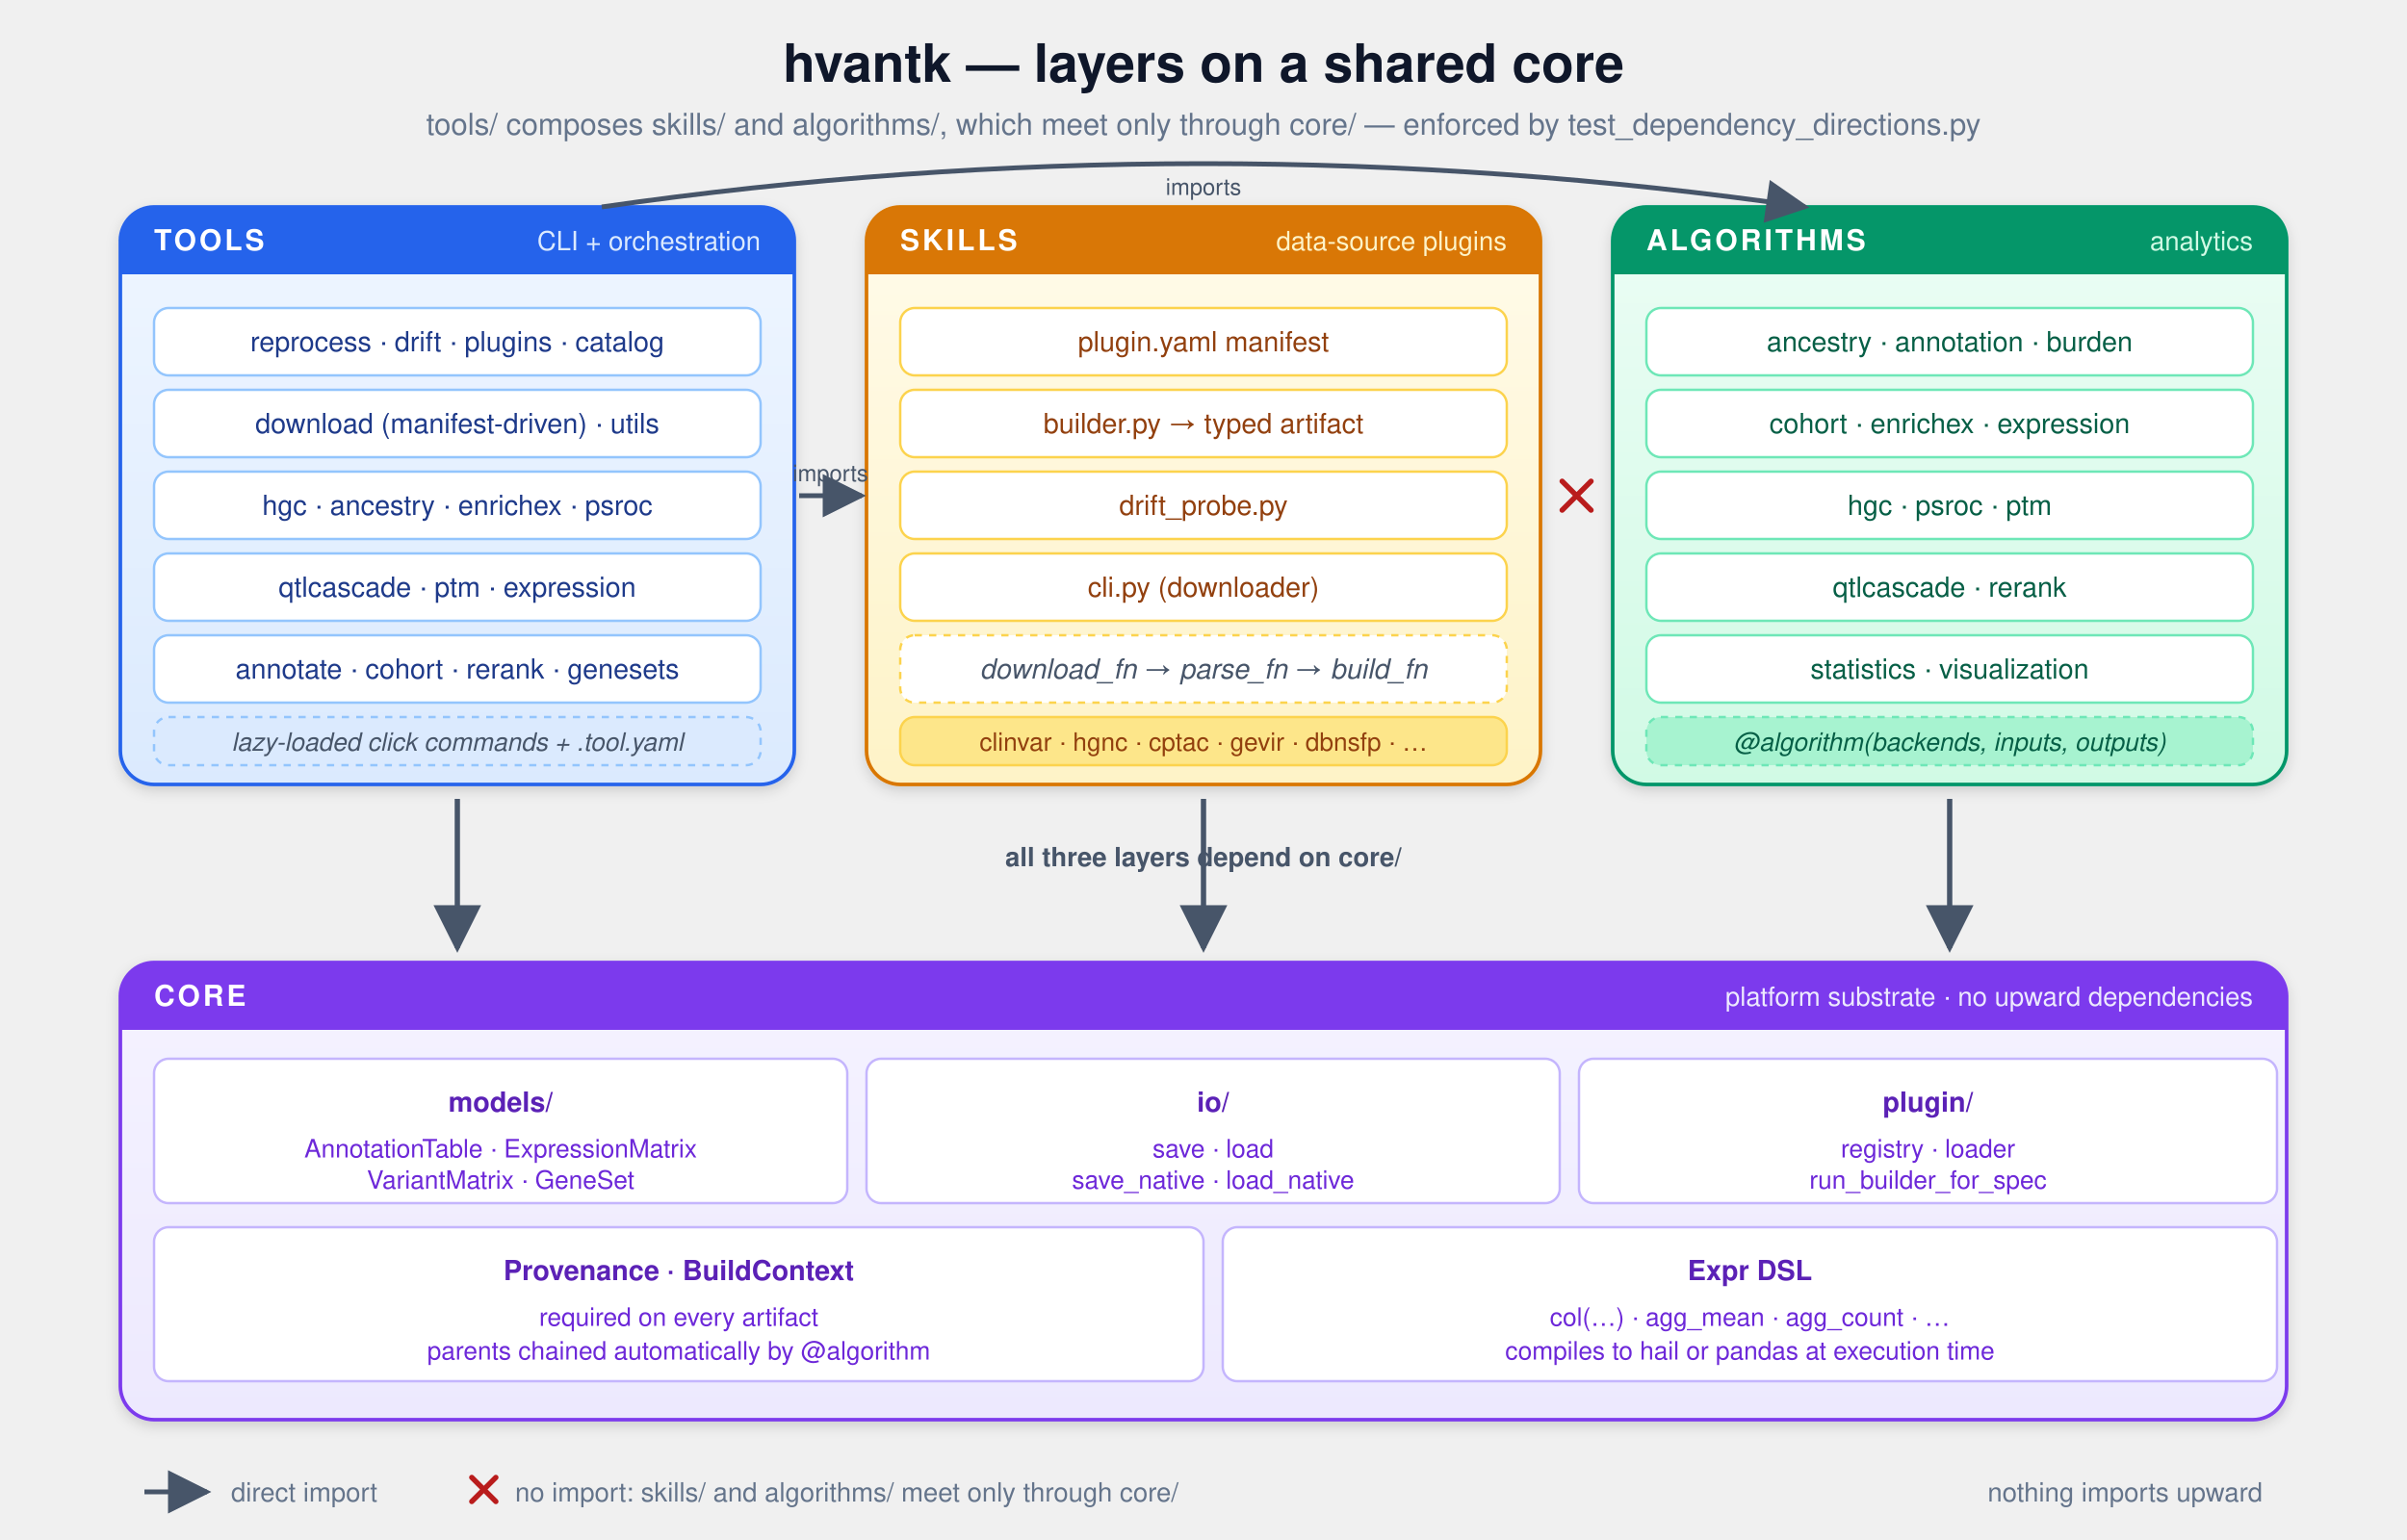
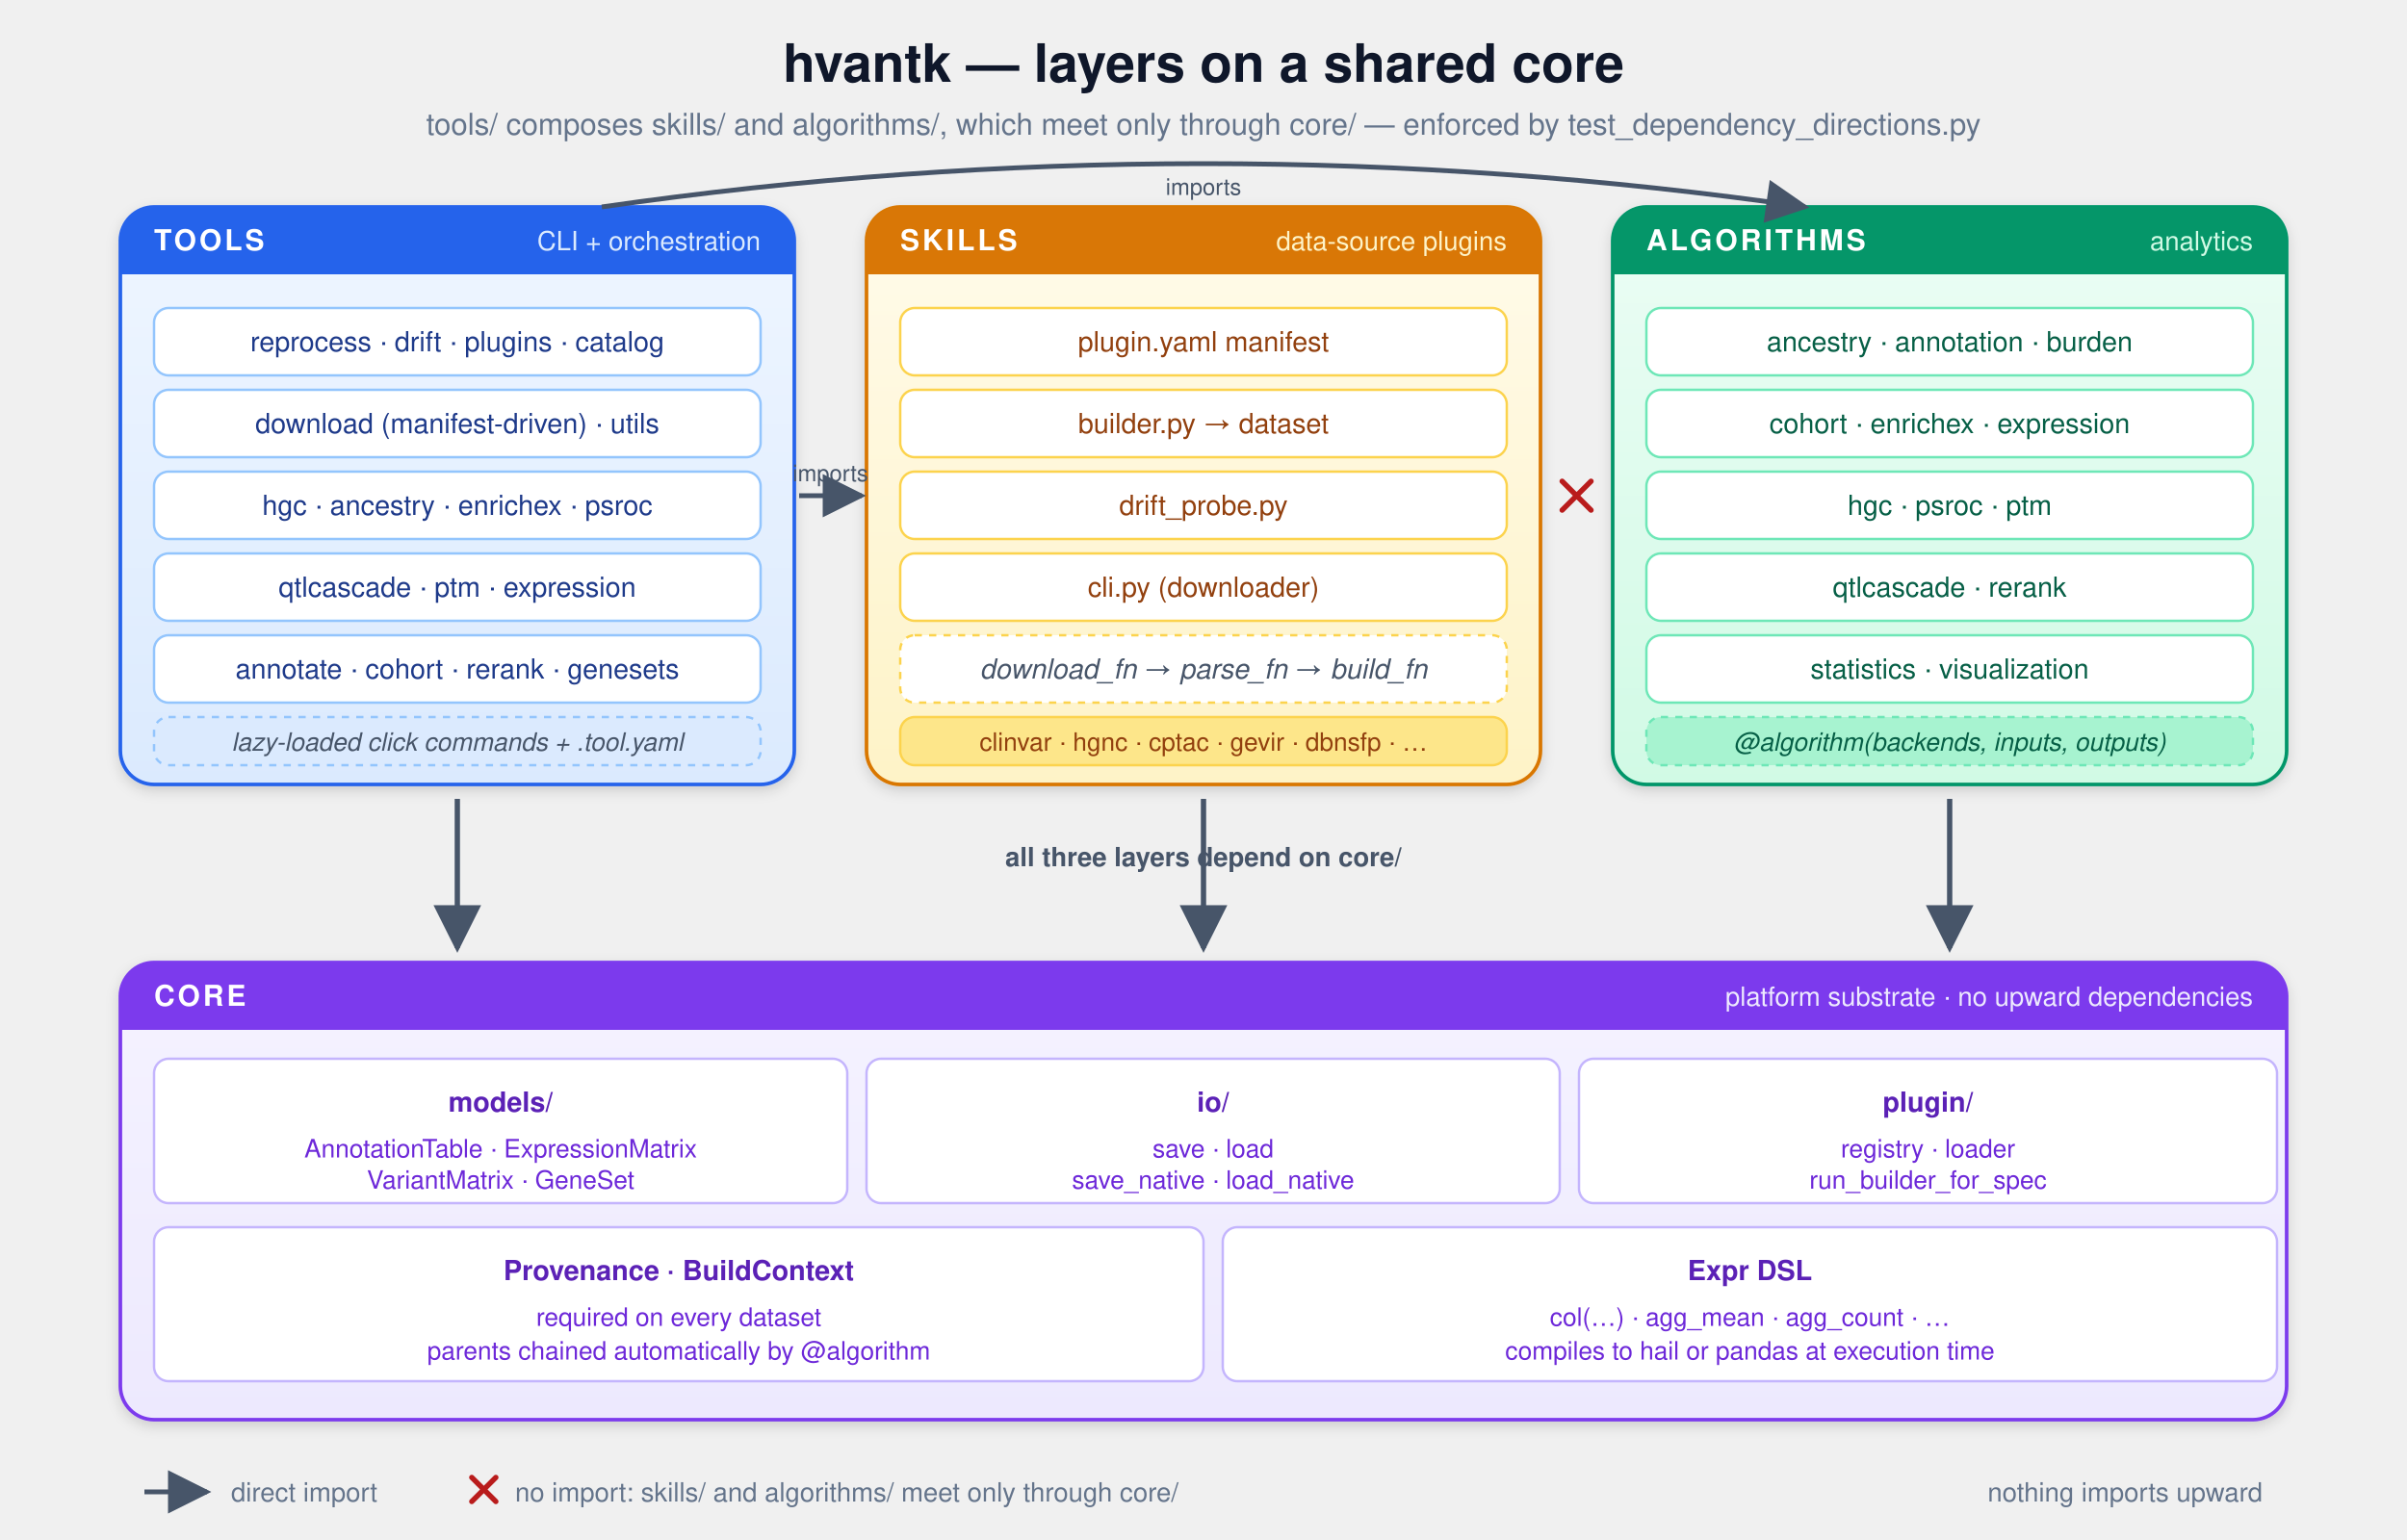
<svg xmlns="http://www.w3.org/2000/svg" viewBox="0 0 1000 640" font-family="-apple-system, BlinkMacSystemFont, 'Segoe UI', Helvetica, Arial, sans-serif" role="img" aria-labelledby="title desc">
  <defs>
    <linearGradient id="g-tools" x1="0" y1="0" x2="0" y2="1">
      <stop offset="0%" stop-color="#eff6ff" />
      <stop offset="100%" stop-color="#dbeafe" />
    </linearGradient>
    <linearGradient id="g-skills" x1="0" y1="0" x2="0" y2="1">
      <stop offset="0%" stop-color="#fffbeb" />
      <stop offset="100%" stop-color="#fef3c7" />
    </linearGradient>
    <linearGradient id="g-algo" x1="0" y1="0" x2="0" y2="1">
      <stop offset="0%" stop-color="#ecfdf5" />
      <stop offset="100%" stop-color="#d1fae5" />
    </linearGradient>
    <linearGradient id="g-core" x1="0" y1="0" x2="0" y2="1">
      <stop offset="0%" stop-color="#f5f3ff" />
      <stop offset="100%" stop-color="#ede9fe" />
    </linearGradient>
    <filter id="shadow" x="-5%" y="-5%" width="110%" height="120%">
      <feGaussianBlur in="SourceAlpha" stdDeviation="2.5" />
      <feOffset dx="0" dy="2" result="off" />
      <feComponentTransfer>
        <feFuncA type="linear" slope="0.14" />
      </feComponentTransfer>
      <feMerge>
        <feMergeNode />
        <feMergeNode in="SourceGraphic" />
      </feMerge>
    </filter>
    <marker id="arr" viewBox="0 0 10 10" refX="9" refY="5" markerWidth="9" markerHeight="9" orient="auto">
      <path d="M0,0 L10,5 L0,10 Z" fill="#475569" />
    </marker>
    <marker id="arr-light" viewBox="0 0 10 10" refX="9" refY="5" markerWidth="8" markerHeight="8" orient="auto">
      <path d="M0,0 L10,5 L0,10 Z" fill="#94a3b8" />
    </marker>
  </defs>
  <text x="500" y="34" text-anchor="middle" font-size="22" font-weight="600" fill="#0f172a">hvantk — layers on a shared core</text>
  <text x="500" y="56" text-anchor="middle" font-size="12.5" fill="#64748b">tools/ composes skills/ and algorithms/, which meet only through core/ — enforced by test_dependency_directions.py</text>
  <g filter="url(#shadow)">
    <rect x="50" y="86" width="280" height="240" rx="14" fill="url(#g-tools)" stroke="#2563eb" stroke-width="1.5" />
  </g>
  <rect x="50" y="86" width="280" height="28" rx="14" fill="#2563eb" />
  <rect x="50" y="100" width="280" height="14" fill="#2563eb" />
  <text x="64" y="104" font-size="12" font-weight="700" fill="#ffffff" letter-spacing="1.2">TOOLS</text>
  <text x="316" y="104" text-anchor="end" font-size="11" fill="#dbeafe">CLI + orchestration</text>
  <g font-size="11.5" fill="#1e3a8a">
    <rect x="64" y="128" width="252" height="28" rx="6" fill="#ffffff" stroke="#93c5fd" stroke-width="1" />
    <text x="190" y="146" text-anchor="middle">reprocess · drift · plugins · catalog</text>
    <rect x="64" y="162" width="252" height="28" rx="6" fill="#ffffff" stroke="#93c5fd" stroke-width="1" />
    <text x="190" y="180" text-anchor="middle">download (manifest-driven) · utils</text>
    <rect x="64" y="196" width="252" height="28" rx="6" fill="#ffffff" stroke="#93c5fd" stroke-width="1" />
    <text x="190" y="214" text-anchor="middle">hgc · ancestry · enrichex · psroc</text>
    <rect x="64" y="230" width="252" height="28" rx="6" fill="#ffffff" stroke="#93c5fd" stroke-width="1" />
    <text x="190" y="248" text-anchor="middle">qtlcascade · ptm · expression</text>
    <rect x="64" y="264" width="252" height="28" rx="6" fill="#ffffff" stroke="#93c5fd" stroke-width="1" />
    <text x="190" y="282" text-anchor="middle">annotate · cohort · rerank · genesets</text>
    <rect x="64" y="298" width="252" height="20" rx="6" fill="#dbeafe" stroke="#93c5fd" stroke-width="1" stroke-dasharray="3 3" />
    <text x="190" y="312" text-anchor="middle" font-size="10.5" font-style="italic" fill="#475569">lazy-loaded click commands + .tool.yaml</text>
  </g>
  <g filter="url(#shadow)">
    <rect x="360" y="86" width="280" height="240" rx="14" fill="url(#g-skills)" stroke="#d97706" stroke-width="1.5" />
  </g>
  <rect x="360" y="86" width="280" height="28" rx="14" fill="#d97706" />
  <rect x="360" y="100" width="280" height="14" fill="#d97706" />
  <text x="374" y="104" font-size="12" font-weight="700" fill="#ffffff" letter-spacing="1.2">SKILLS</text>
  <text x="626" y="104" text-anchor="end" font-size="11" fill="#fef3c7">data-source plugins</text>
  <g font-size="11.5" fill="#92400e">
    <rect x="374" y="128" width="252" height="28" rx="6" fill="#ffffff" stroke="#fcd34d" stroke-width="1" />
    <text x="500" y="146" text-anchor="middle">plugin.yaml manifest</text>
    <rect x="374" y="162" width="252" height="28" rx="6" fill="#ffffff" stroke="#fcd34d" stroke-width="1" />
-     <text x="500" y="180" text-anchor="middle">builder.py → typed artifact</text>
+     <text x="500" y="180" text-anchor="middle">builder.py → dataset</text>
    <rect x="374" y="196" width="252" height="28" rx="6" fill="#ffffff" stroke="#fcd34d" stroke-width="1" />
    <text x="500" y="214" text-anchor="middle">drift_probe.py</text>
    <rect x="374" y="230" width="252" height="28" rx="6" fill="#ffffff" stroke="#fcd34d" stroke-width="1" />
    <text x="500" y="248" text-anchor="middle">cli.py (downloader)</text>
    <rect x="374" y="264" width="252" height="28" rx="6" fill="#ffffff" stroke="#fcd34d" stroke-width="1" stroke-dasharray="3 3" />
    <text x="500" y="282" text-anchor="middle" font-style="italic" fill="#475569">download_fn → parse_fn → build_fn</text>
    <rect x="374" y="298" width="252" height="20" rx="6" fill="#fde68a" stroke="#fcd34d" stroke-width="1" />
    <text x="500" y="312" text-anchor="middle" font-size="10.5" fill="#92400e">clinvar · hgnc · cptac · gevir · dbnsfp · …</text>
  </g>
  <g filter="url(#shadow)">
    <rect x="670" y="86" width="280" height="240" rx="14" fill="url(#g-algo)" stroke="#059669" stroke-width="1.5" />
  </g>
  <rect x="670" y="86" width="280" height="28" rx="14" fill="#059669" />
  <rect x="670" y="100" width="280" height="14" fill="#059669" />
  <text x="684" y="104" font-size="12" font-weight="700" fill="#ffffff" letter-spacing="1.2">ALGORITHMS</text>
  <text x="936" y="104" text-anchor="end" font-size="11" fill="#d1fae5">analytics</text>
  <g font-size="11.5" fill="#065f46">
    <rect x="684" y="128" width="252" height="28" rx="6" fill="#ffffff" stroke="#6ee7b7" stroke-width="1" />
    <text x="810" y="146" text-anchor="middle">ancestry · annotation · burden</text>
    <rect x="684" y="162" width="252" height="28" rx="6" fill="#ffffff" stroke="#6ee7b7" stroke-width="1" />
    <text x="810" y="180" text-anchor="middle">cohort · enrichex · expression</text>
    <rect x="684" y="196" width="252" height="28" rx="6" fill="#ffffff" stroke="#6ee7b7" stroke-width="1" />
    <text x="810" y="214" text-anchor="middle">hgc · psroc · ptm</text>
    <rect x="684" y="230" width="252" height="28" rx="6" fill="#ffffff" stroke="#6ee7b7" stroke-width="1" />
    <text x="810" y="248" text-anchor="middle">qtlcascade · rerank</text>
    <rect x="684" y="264" width="252" height="28" rx="6" fill="#ffffff" stroke="#6ee7b7" stroke-width="1" />
    <text x="810" y="282" text-anchor="middle">statistics · visualization</text>
    <rect x="684" y="298" width="252" height="20" rx="6" fill="#a7f3d0" stroke="#6ee7b7" stroke-width="1" stroke-dasharray="3 3" />
    <text x="810" y="312" text-anchor="middle" font-size="10.5" font-style="italic" fill="#065f46">@algorithm(backends, inputs, outputs)</text>
  </g>
  <line x1="332" y1="206" x2="358" y2="206" stroke="#475569" stroke-width="2" marker-end="url(#arr)" />
  <text x="345" y="200" text-anchor="middle" font-size="9.5" fill="#475569">imports</text>
  <path d="M 250 86 Q 500 50 750 86" fill="none" stroke="#475569" stroke-width="2" marker-end="url(#arr)" />
  <text x="500" y="81" text-anchor="middle" font-size="9.5" fill="#475569">imports</text>
  <path d="M649,200 L661,212 M661,200 L649,212" stroke="#b91c1c" stroke-width="2.2" stroke-linecap="round" />
  <line x1="190" y1="332" x2="190" y2="394" stroke="#475569" stroke-width="2.2" marker-end="url(#arr)" />
  <line x1="500" y1="332" x2="500" y2="394" stroke="#475569" stroke-width="2.2" marker-end="url(#arr)" />
  <line x1="810" y1="332" x2="810" y2="394" stroke="#475569" stroke-width="2.2" marker-end="url(#arr)" />
  <text x="500" y="360" text-anchor="middle" font-size="11" fill="#475569" font-weight="600">all three layers depend on core/</text>
  <g filter="url(#shadow)">
    <rect x="50" y="400" width="900" height="190" rx="14" fill="url(#g-core)" stroke="#7c3aed" stroke-width="1.5" />
  </g>
  <rect x="50" y="400" width="900" height="28" rx="14" fill="#7c3aed" />
  <rect x="50" y="414" width="900" height="14" fill="#7c3aed" />
  <text x="64" y="418" font-size="12" font-weight="700" fill="#ffffff" letter-spacing="1.2">CORE</text>
  <text x="936" y="418" text-anchor="end" font-size="11" fill="#ede9fe">platform substrate · no upward dependencies</text>
  <g font-size="11.5" fill="#5b21b6">
    <rect x="64" y="440" width="288" height="60" rx="6" fill="#ffffff" stroke="#c4b5fd" stroke-width="1" />
    <text x="208" y="462" text-anchor="middle" font-weight="600">models/</text>
    <text x="208" y="481" text-anchor="middle" font-size="10.5" fill="#6d28d9">AnnotationTable · ExpressionMatrix</text>
    <text x="208" y="494" text-anchor="middle" font-size="10.5" fill="#6d28d9">VariantMatrix · GeneSet</text>
    <rect x="360" y="440" width="288" height="60" rx="6" fill="#ffffff" stroke="#c4b5fd" stroke-width="1" />
    <text x="504" y="462" text-anchor="middle" font-weight="600">io/</text>
    <text x="504" y="481" text-anchor="middle" font-size="10.5" fill="#6d28d9">save · load</text>
    <text x="504" y="494" text-anchor="middle" font-size="10.5" fill="#6d28d9">save_native · load_native</text>
    <rect x="656" y="440" width="290" height="60" rx="6" fill="#ffffff" stroke="#c4b5fd" stroke-width="1" />
    <text x="801" y="462" text-anchor="middle" font-weight="600">plugin/</text>
    <text x="801" y="481" text-anchor="middle" font-size="10.5" fill="#6d28d9">registry · loader</text>
    <text x="801" y="494" text-anchor="middle" font-size="10.5" fill="#6d28d9">run_builder_for_spec</text>
    <rect x="64" y="510" width="436" height="64" rx="6" fill="#ffffff" stroke="#c4b5fd" stroke-width="1" />
    <text x="282" y="532" text-anchor="middle" font-weight="600">Provenance · BuildContext</text>
-     <text x="282" y="551" text-anchor="middle" font-size="10.5" fill="#6d28d9">required on every artifact</text>
+     <text x="282" y="551" text-anchor="middle" font-size="10.5" fill="#6d28d9">required on every dataset</text>
    <text x="282" y="565" text-anchor="middle" font-size="10.5" fill="#6d28d9">parents chained automatically by @algorithm</text>
    <rect x="508" y="510" width="438" height="64" rx="6" fill="#ffffff" stroke="#c4b5fd" stroke-width="1" />
    <text x="727" y="532" text-anchor="middle" font-weight="600">Expr DSL</text>
    <text x="727" y="551" text-anchor="middle" font-size="10.5" fill="#6d28d9">col(…) · agg_mean · agg_count · …</text>
    <text x="727" y="565" text-anchor="middle" font-size="10.5" fill="#6d28d9">compiles to hail or pandas at execution time</text>
  </g>
  <g font-size="11" fill="#64748b">
    <line x1="60" y1="620" x2="86" y2="620" stroke="#475569" stroke-width="2" marker-end="url(#arr)" />
    <text x="96" y="624">direct import</text>
    <path d="M196,614 L206,624 M206,614 L196,624" stroke="#b91c1c" stroke-width="2.2" stroke-linecap="round" />
    <text x="214" y="624">no import: skills/ and algorithms/ meet only through core/</text>
    <text x="940" y="624" text-anchor="end">nothing imports upward</text>
  </g>
</svg>
